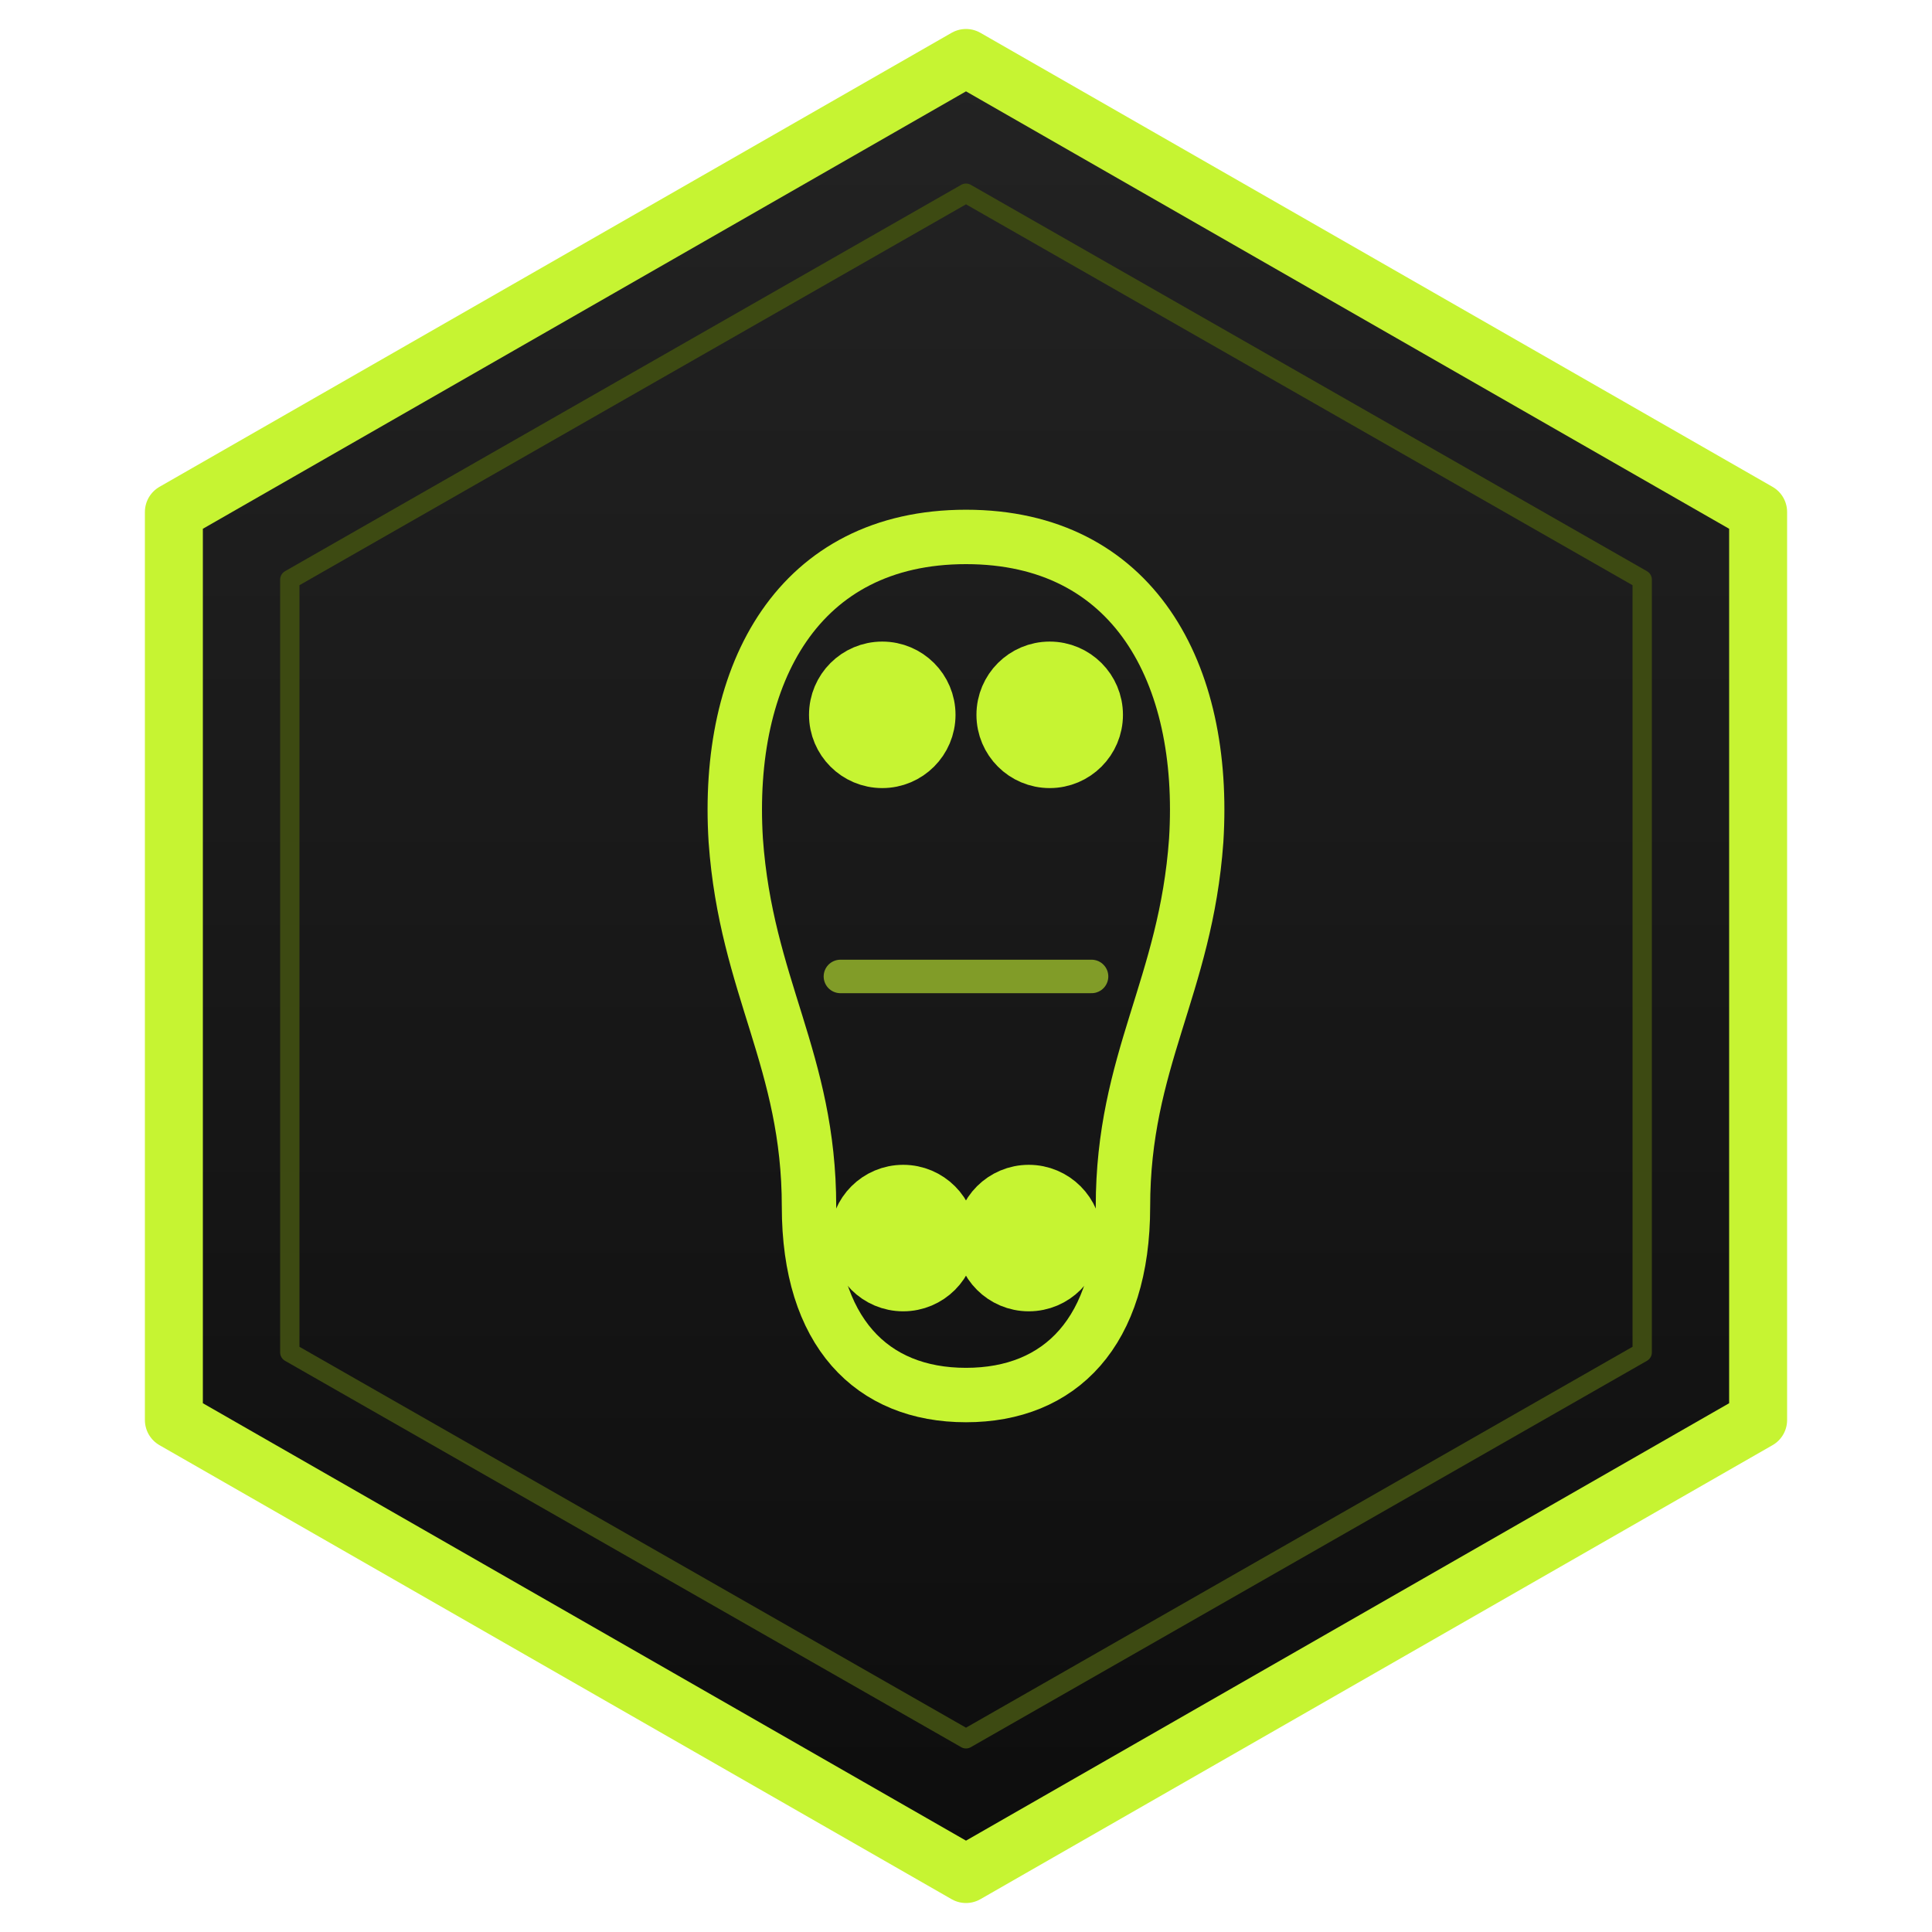
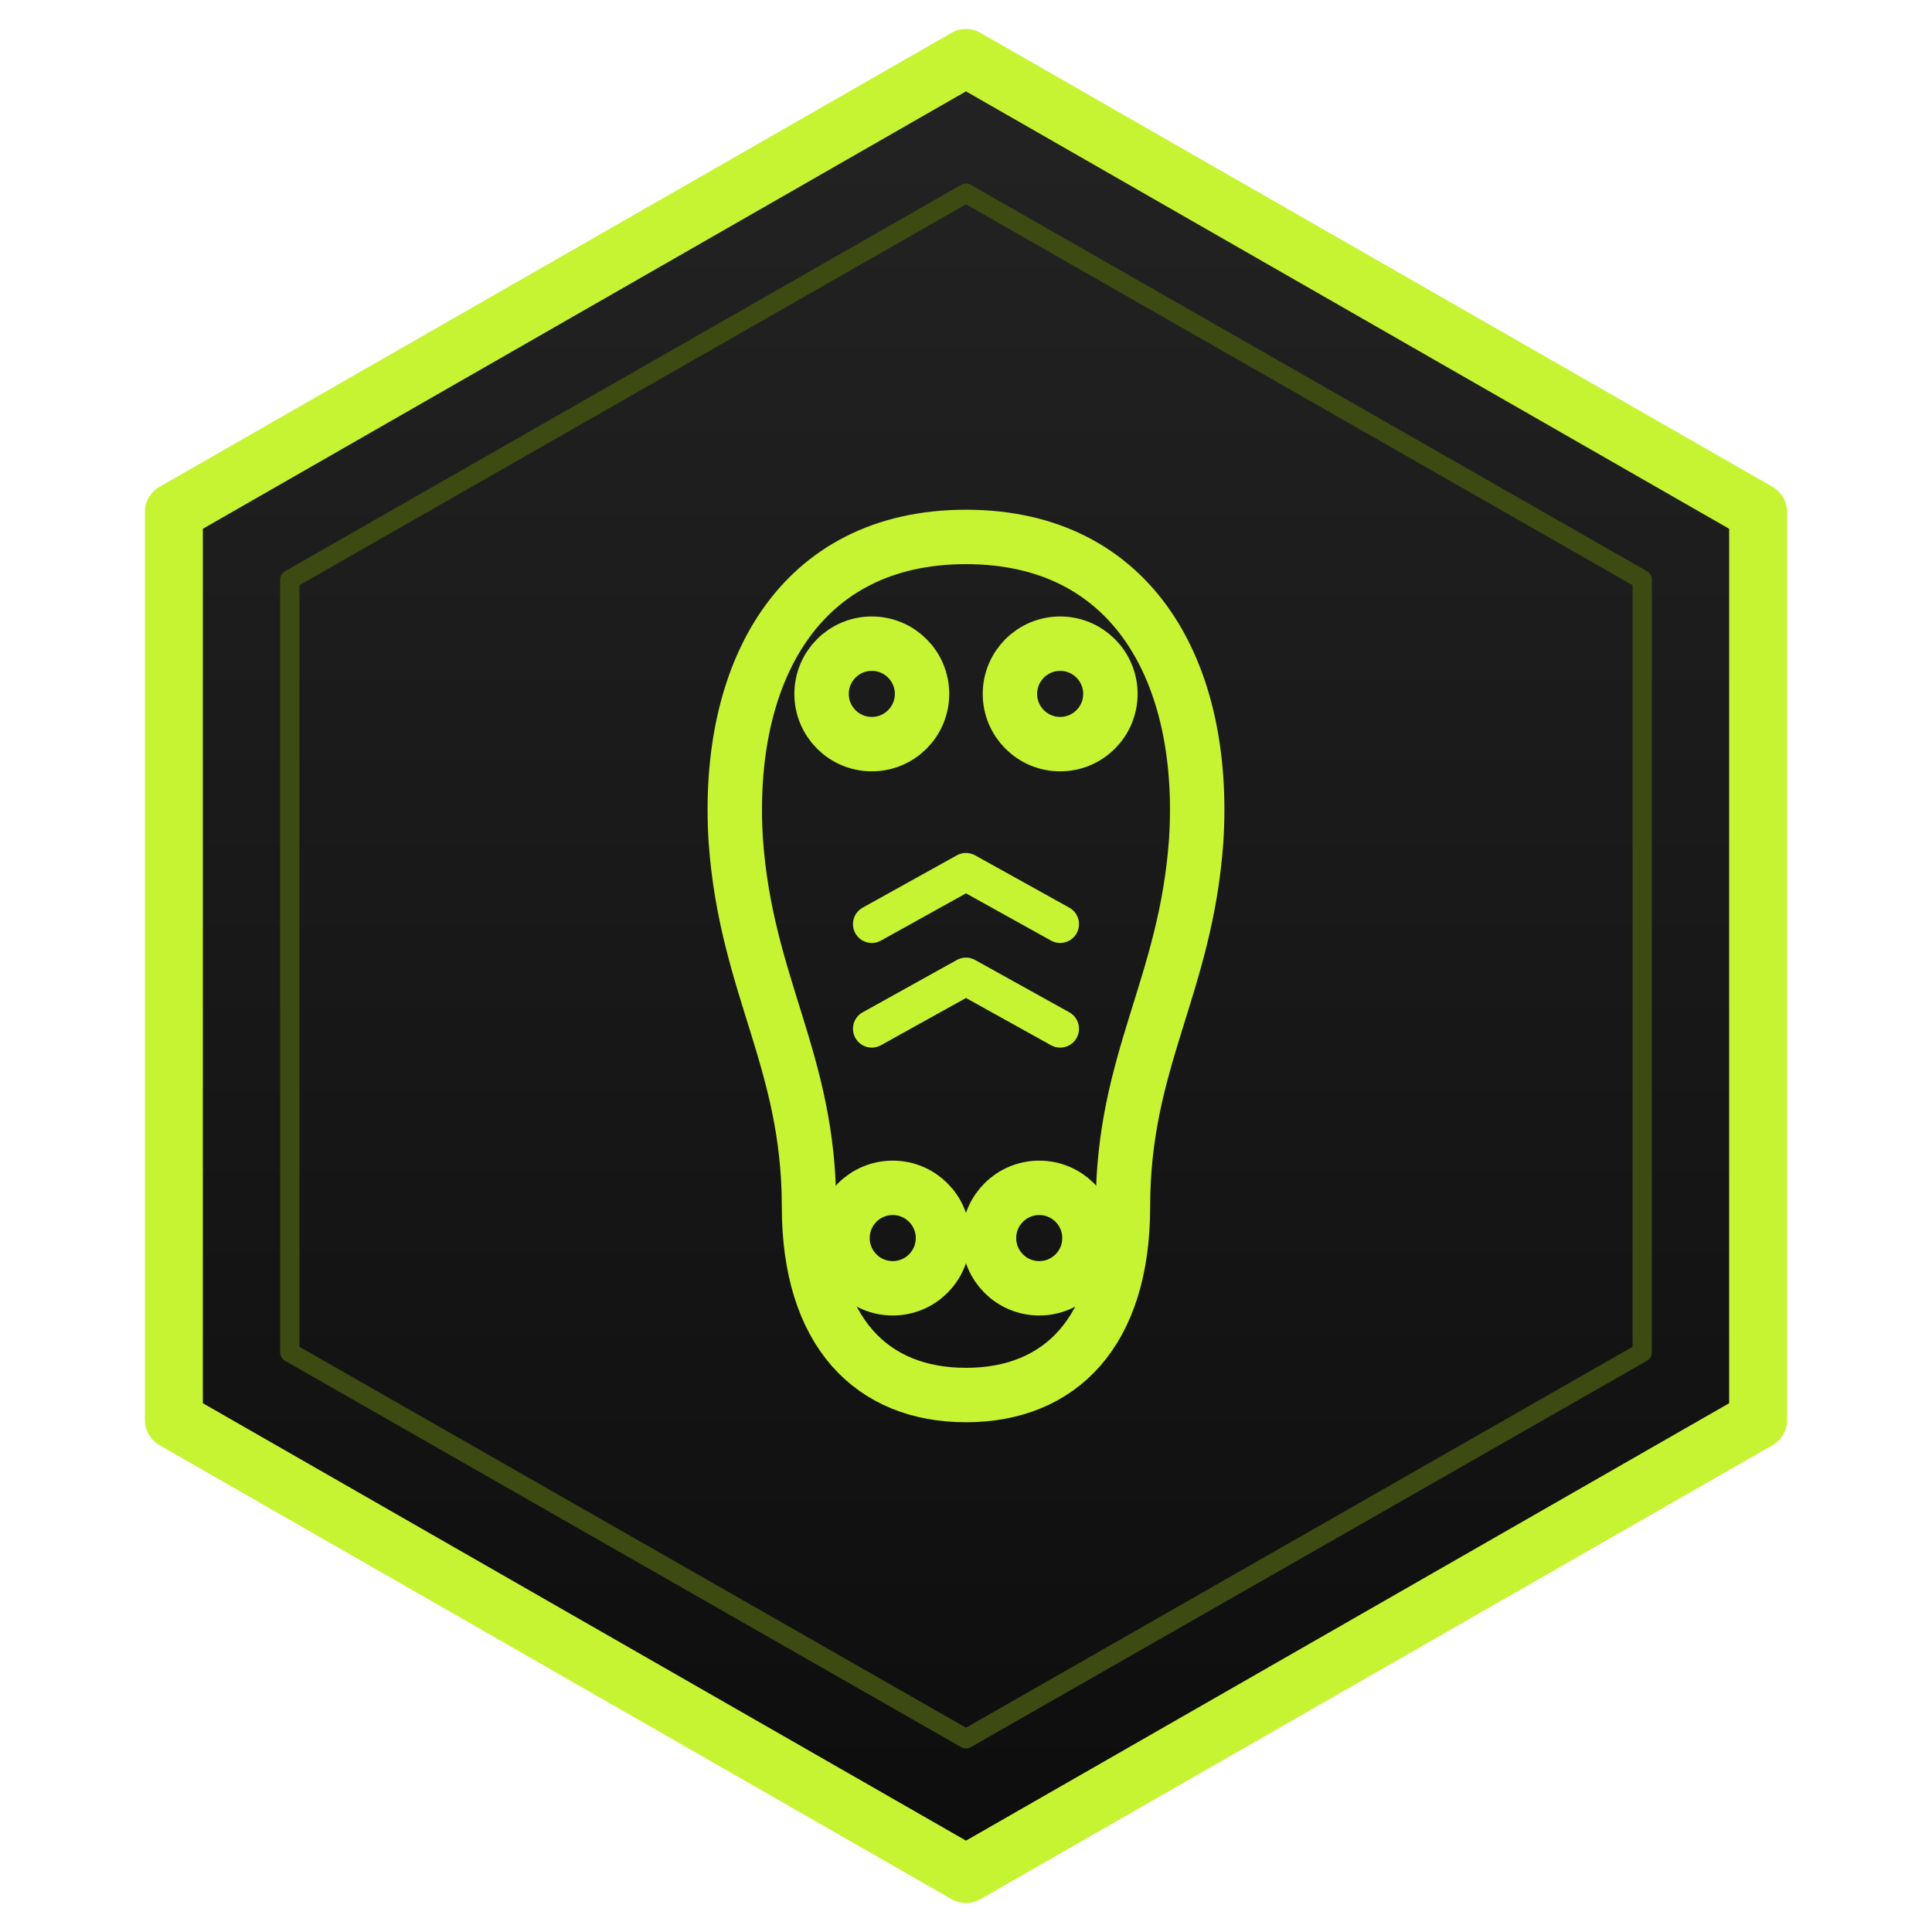
<svg xmlns="http://www.w3.org/2000/svg" viewBox="0 0 100 100" class="badge">
  <defs>
    <linearGradient id="gquadgrip" x1="0" y1="0" x2="0" y2="1">
      <stop offset="0" stop-color="#232323" />
      <stop offset="1" stop-color="#0d0d0d" />
    </linearGradient>
  </defs>
  <polygon points="50,3 91,26.5 91,73.5 50,97 9,73.5 9,26.5" fill="url(#gquadgrip)" stroke="#C6F432" stroke-width="3" stroke-linejoin="round" />
  <polygon points="50,10 85,30 85,70 50,90 15,70 15,30" fill="none" stroke="#3d4a12" stroke-width="1" stroke-linejoin="round" />
  <g transform="translate(24 24) scale(1.0833)" fill="none" stroke="#C6F432" color="#C6F432" stroke-width="2.6" stroke-linecap="round" stroke-linejoin="round">
    <path d="M24 3.5C32 3.5 35.5 10 35 18C34.5 25 31.5 28.5 31.5 35.5C31.5 41.5 28.5 44.5 24 44.5S16.5 41.5 16.5 35.5C16.5 28.5 13.5 25 13 18C12.5 10 16 3.5 24 3.5Z" />
-     <path d="M18 24.5H30" stroke-width="1.6" opacity=".6" />
-     <circle cx="20" cy="12" r="2.2" fill="currentColor" />
-     <circle cx="28" cy="12" r="2.2" fill="currentColor" />
-     <circle cx="21" cy="37" r="2.2" fill="currentColor" />
-     <circle cx="27" cy="37" r="2.2" fill="currentColor" />
+     <path d="M19.5 22L24 19.5L28.5 22M19.5 27L24 24.5L28.5 27" stroke-width="1.8" />
+     <circle cx="19.5" cy="11" r="2.4" />
+     <circle cx="28.5" cy="11" r="2.4" />
+     <circle cx="20.5" cy="37" r="2.4" />
+     <circle cx="27.5" cy="37" r="2.4" />
  </g>
</svg>
